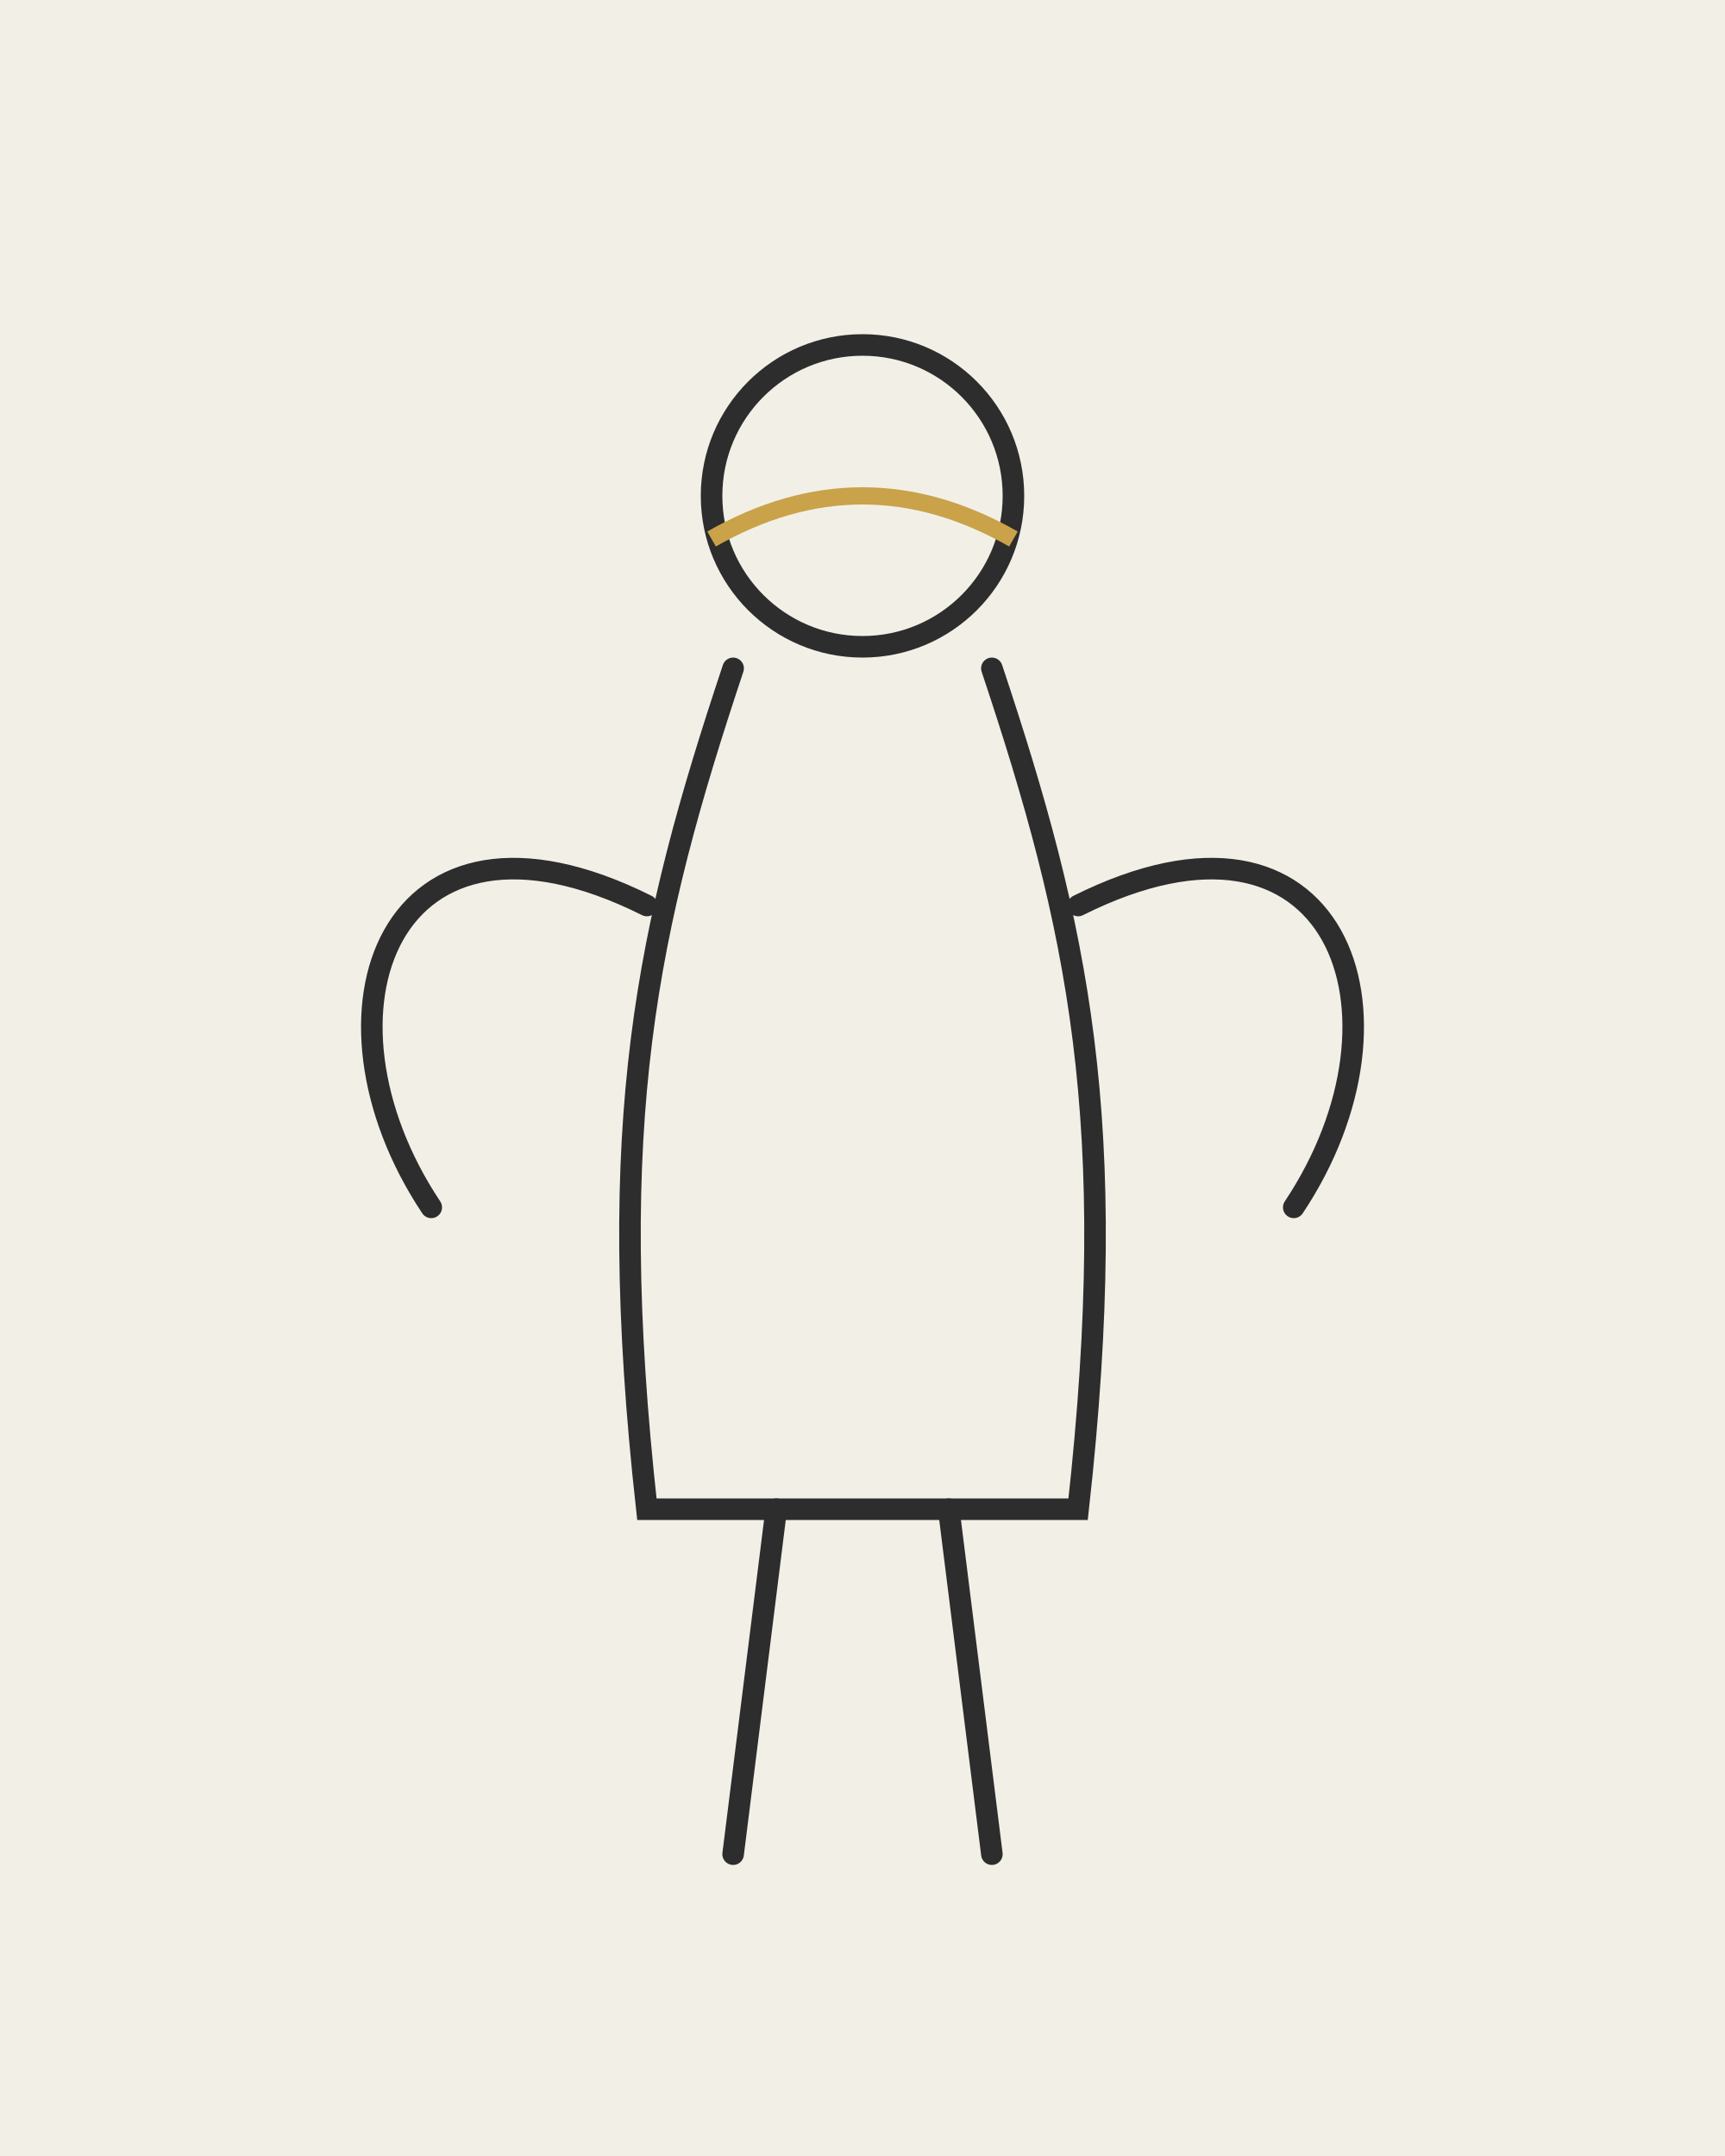
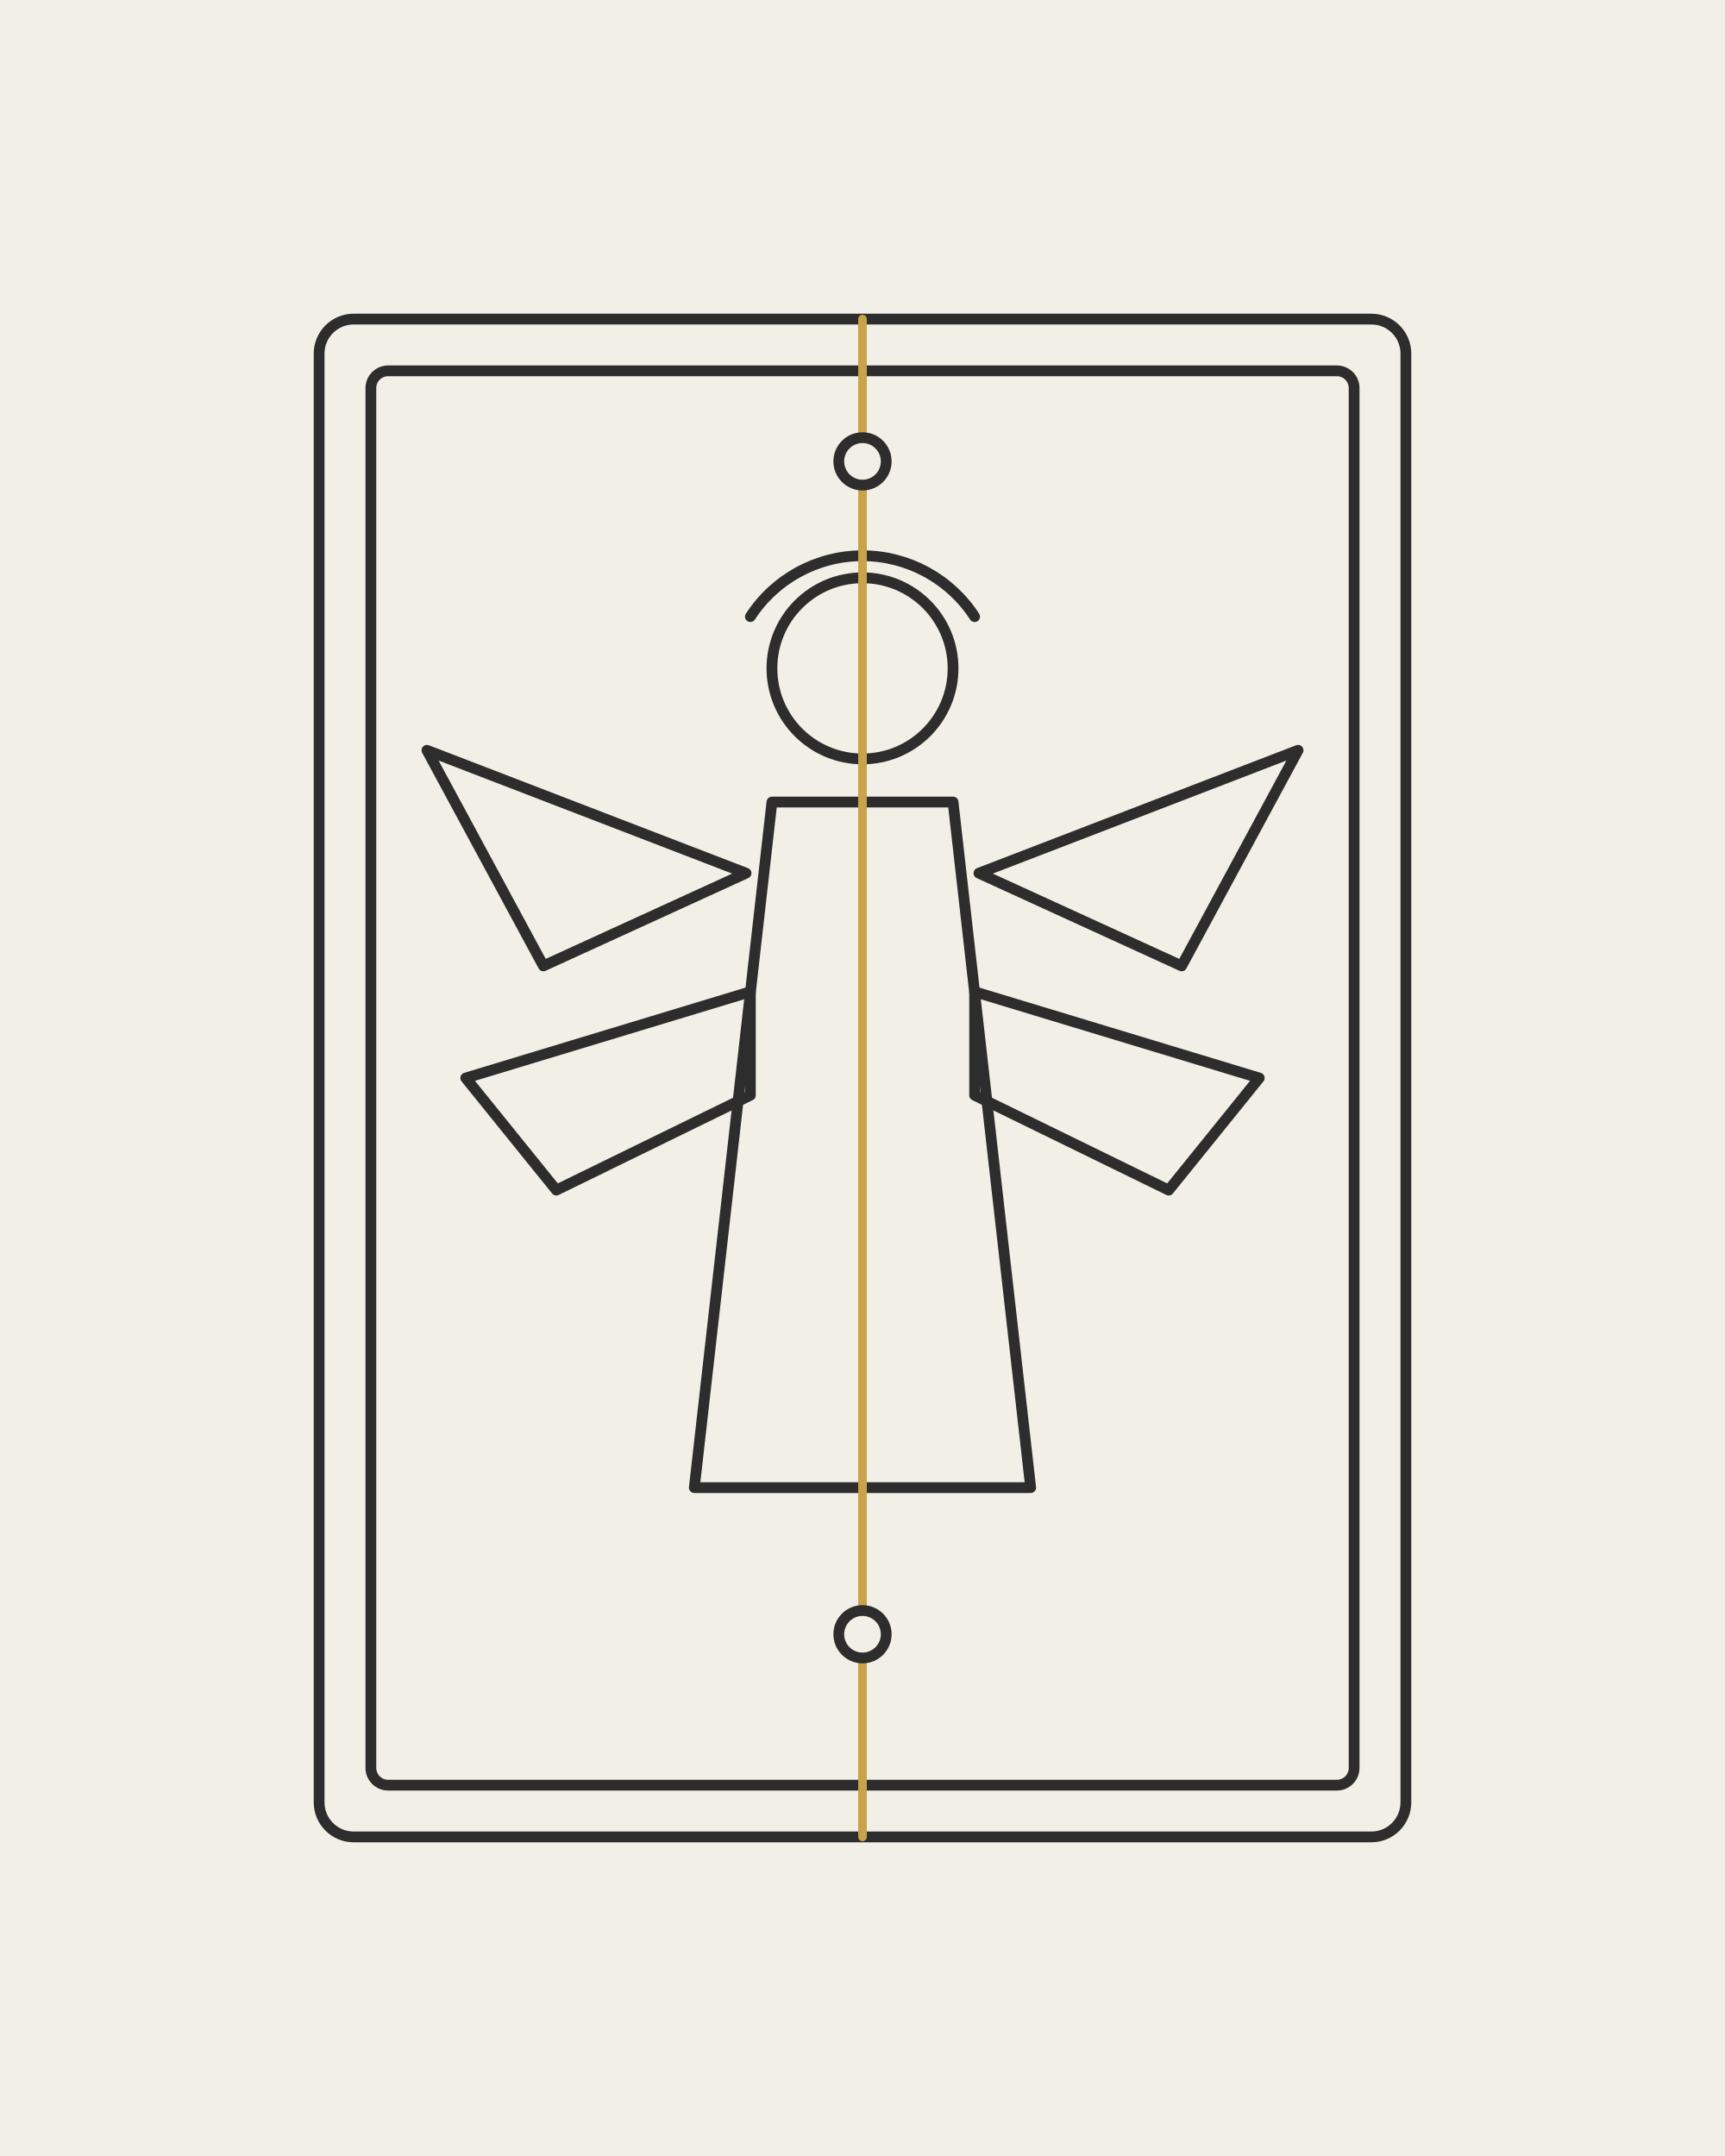
<svg xmlns="http://www.w3.org/2000/svg" viewBox="0 0 800 1000" role="img">
  <rect width="800" height="1000" fill="#F2F0E6" />
-   <g fill="none" stroke="#2D2D2D" stroke-width="10" stroke-linecap="round">
-     <circle cx="400" cy="230" r="70" />
-     <path d="M340 310 C300 430 280 520 300 700 H500 C520 520 500 430 460 310" />
-     <path d="M300 420 C180 360 140 470 200 560" />
-     <path d="M500 420 C620 360 660 470 600 560" />
-     <path d="M360 700 L340 860 M440 700 L460 860" />
+   <g fill="none" stroke="#2D2D2D" stroke-width="5" stroke-linecap="round" stroke-linejoin="round">
+     <rect x="148" y="148" width="504" height="704" rx="16" />
+     <rect x="172" y="172" width="456" height="656" rx="8" />
+     <path d="M348 286 A62 62 0 0 1 452 286" />
+     <circle cx="400" cy="310" r="42" />
+     <path d="M358 372 L442 372 L478 690 L322 690 Z" />
+     <path d="M346 405 L198 348 L252 448 Z" />
+     <path d="M348 460 L216 500 L258 552 L348 508 Z" />
+     <path d="M454 405 L602 348 L548 448 Z" />
+     <path d="M452 460 L584 500 L542 552 L452 508 Z" />
  </g>
-   <path d="M330 250 Q400 210 470 250" fill="none" stroke="#C9A24A" stroke-width="8" />
+   <path d="M400 148 V852" fill="none" stroke="#C9A24A" stroke-width="4" stroke-linecap="round" />
+   <g fill="#F2F0E6" stroke="#2D2D2D" stroke-width="5">
+     <circle cx="400" cy="214" r="11" />
+     <circle cx="400" cy="758" r="11" />
+   </g>
</svg>
